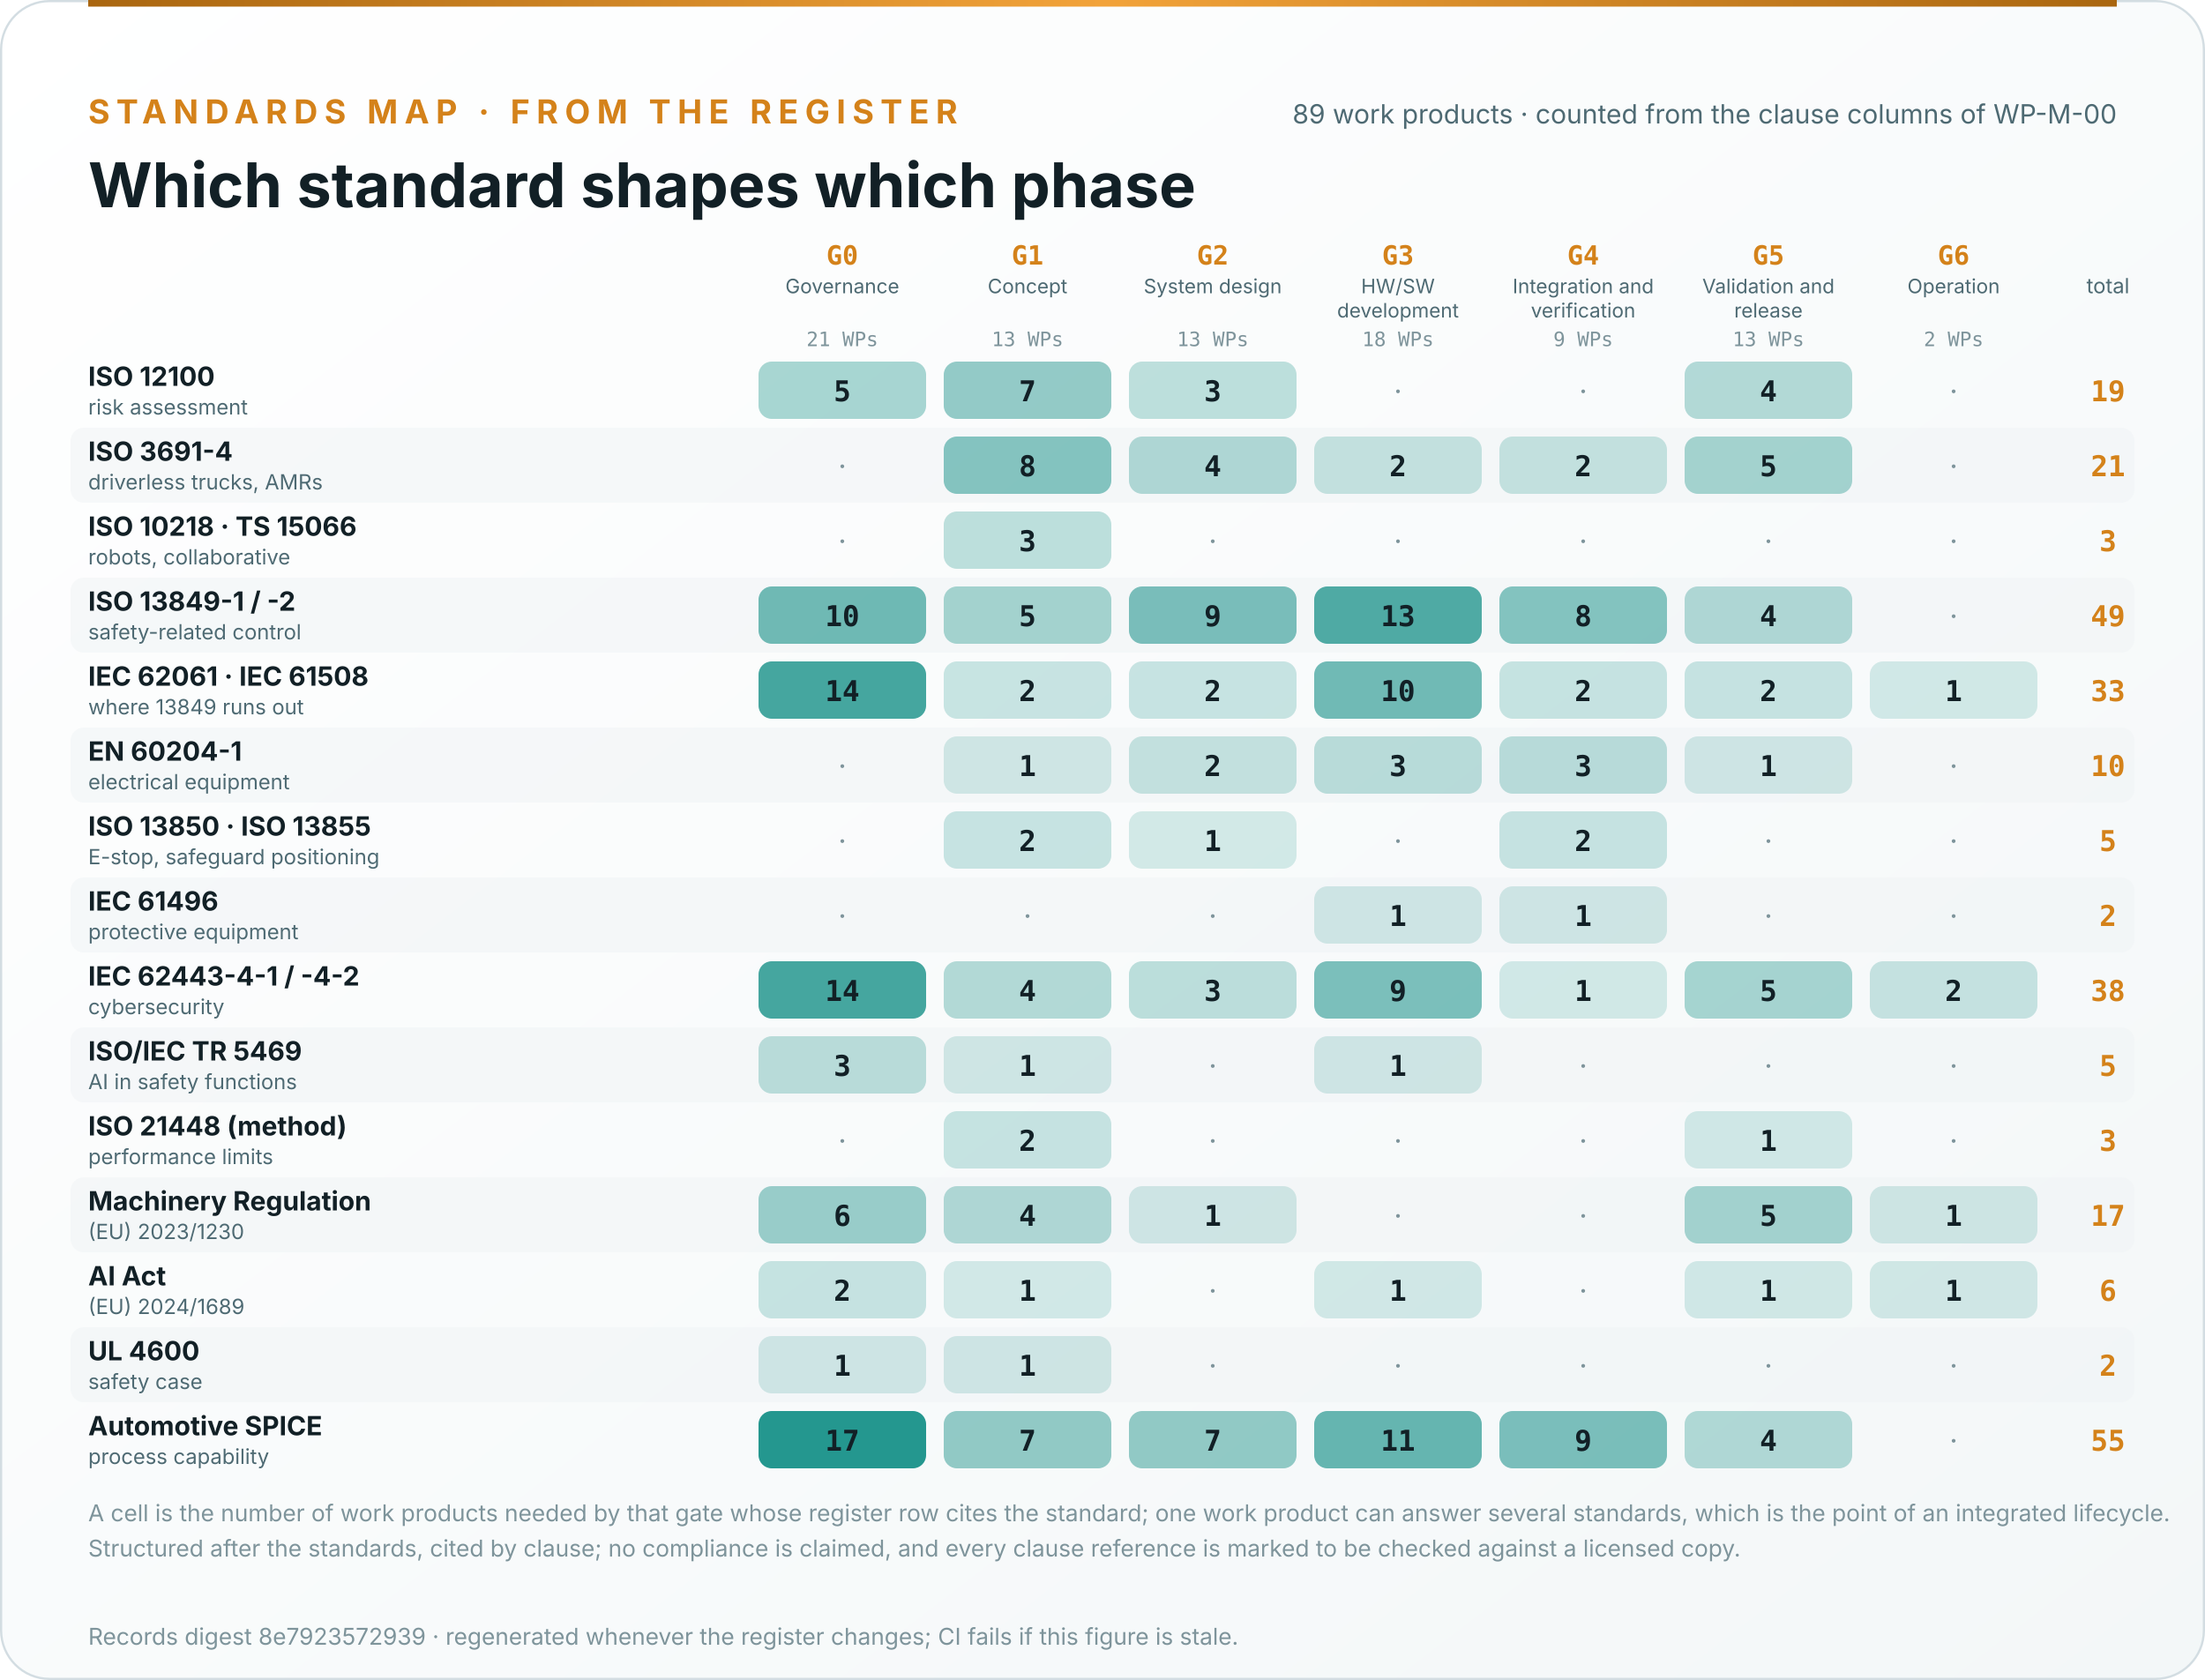
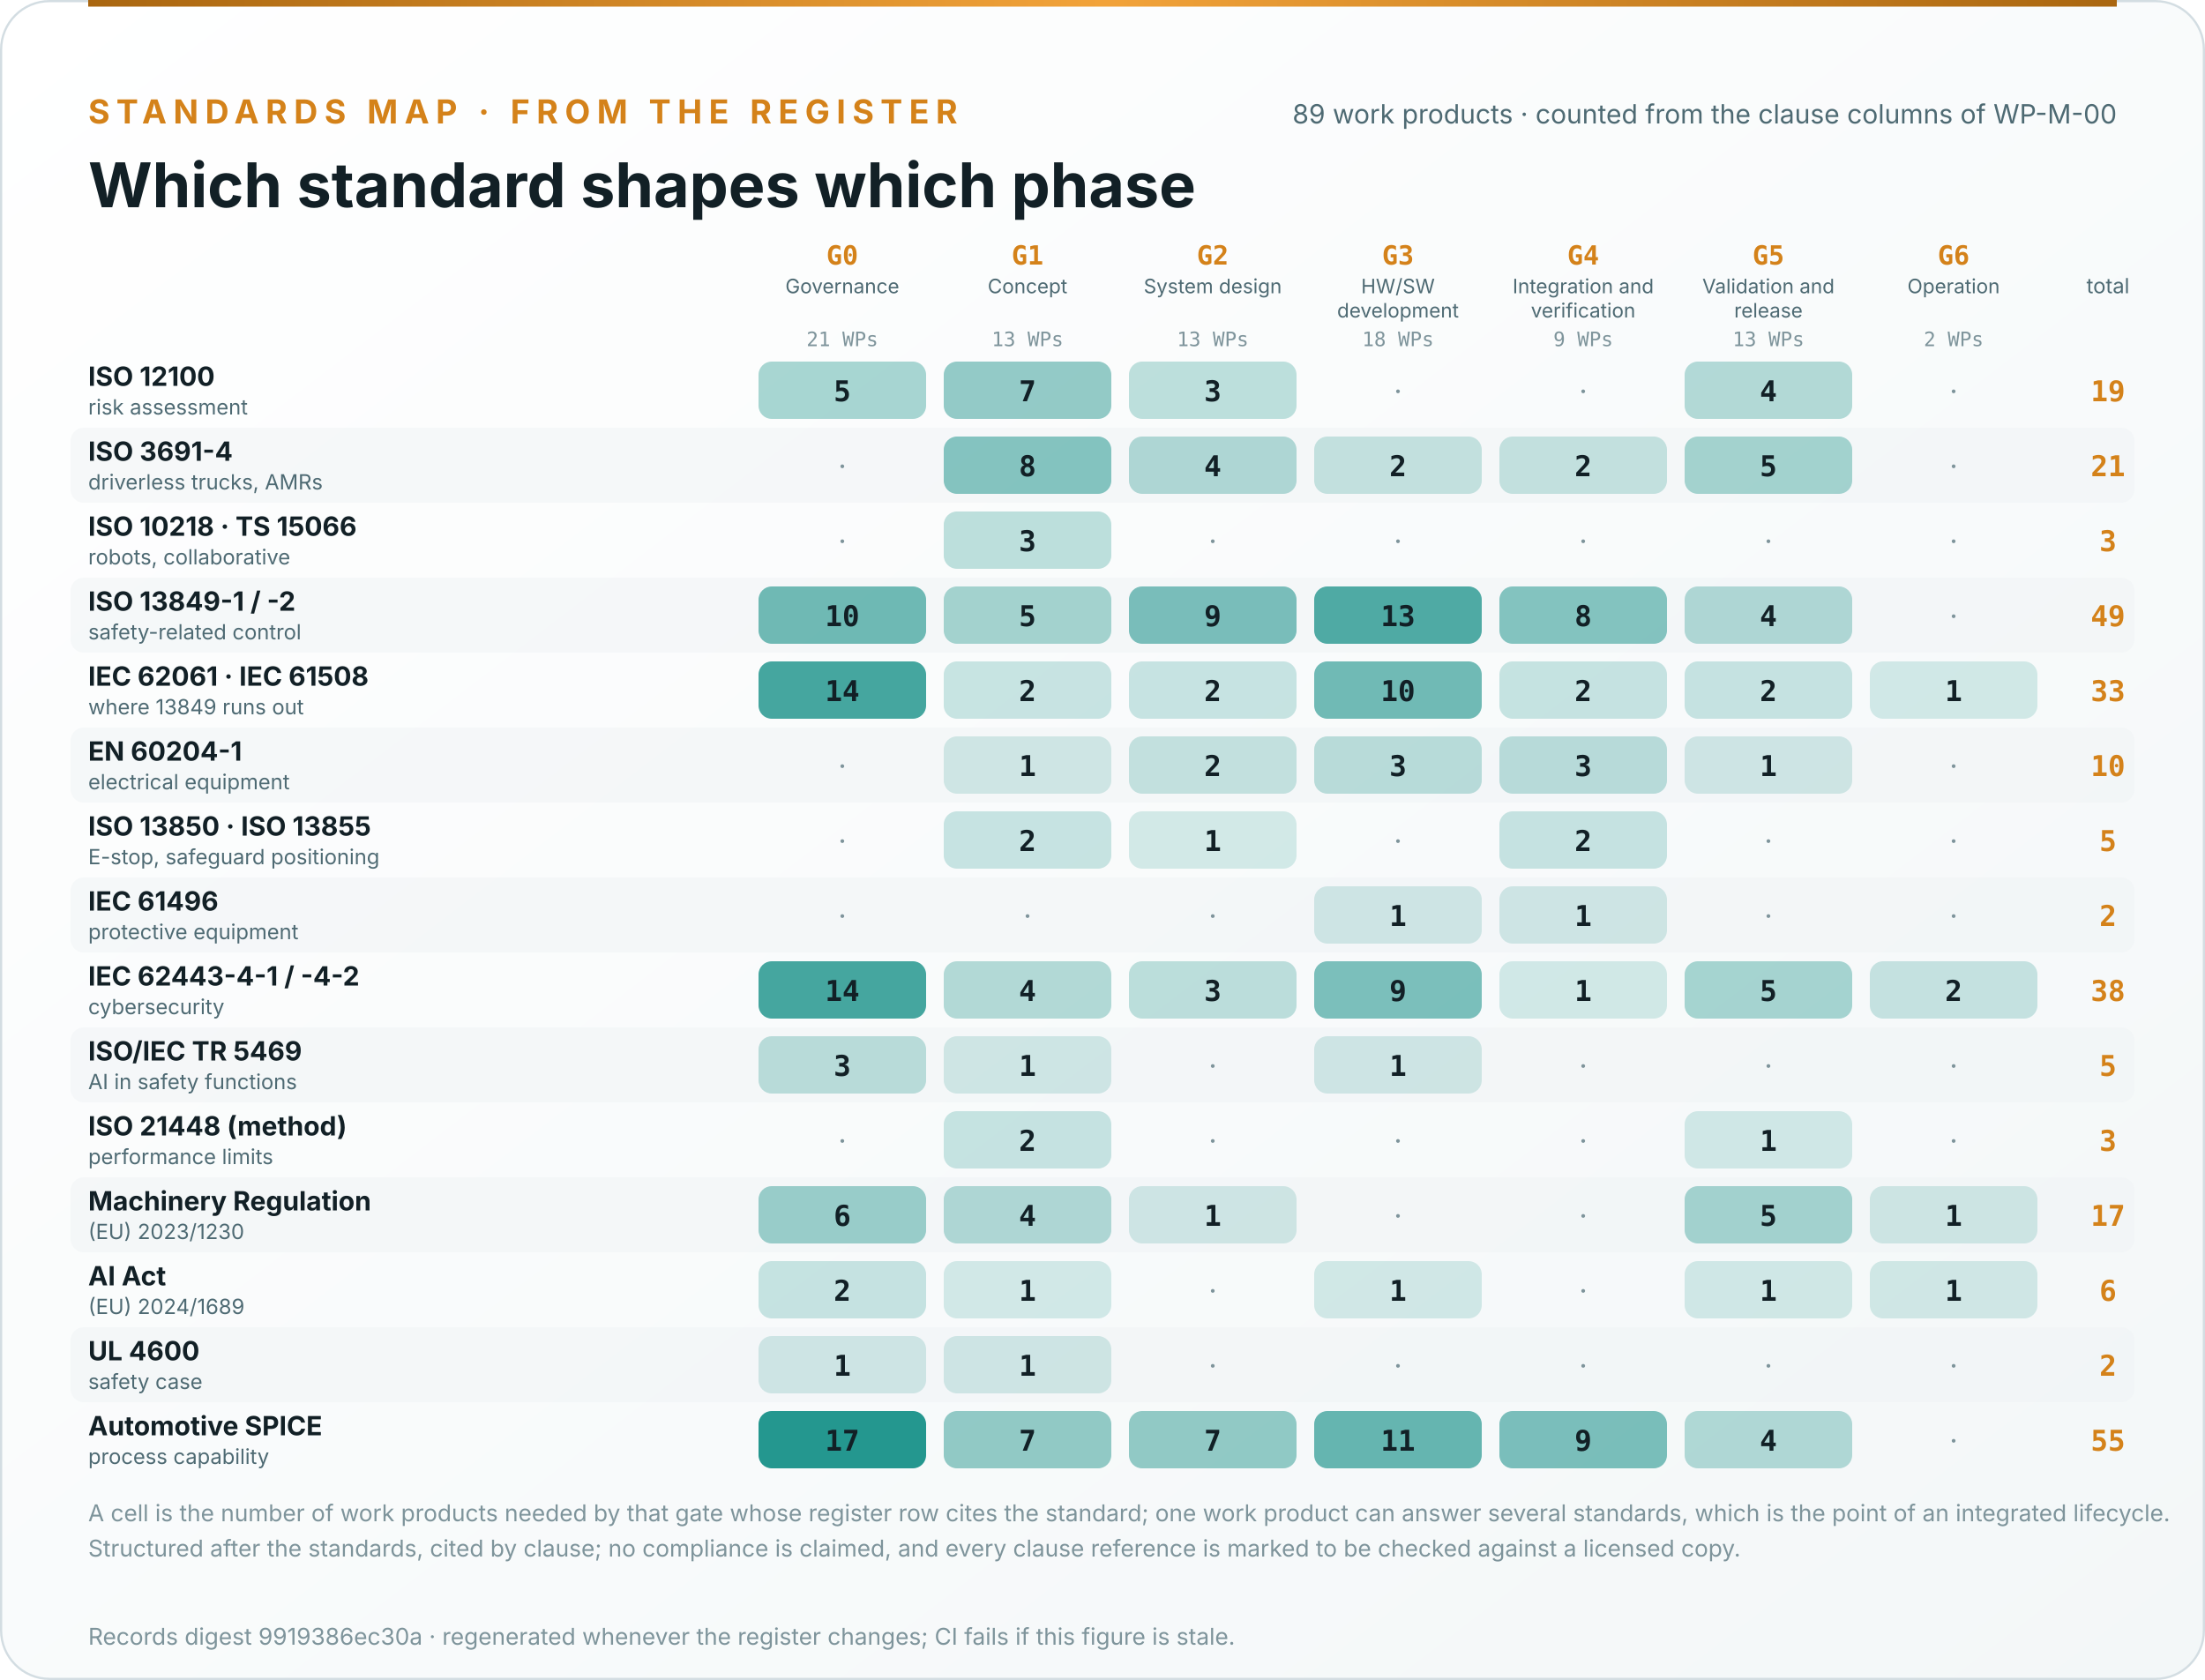
<svg xmlns="http://www.w3.org/2000/svg" width="1000" height="762" viewBox="0 0 1000 762" role="img" aria-labelledby="smap-t smap-d">
  <defs>
    <linearGradient id="smap-bg" x1="0" y1="0" x2="1" y2="1">
      <stop offset="0" stop-color="#FFFFFF" />
      <stop offset="1" stop-color="#F3F7F8" />
    </linearGradient>
    <linearGradient id="smap-amber" x1="0" y1="0" x2="1" y2="0">
      <stop offset="0" stop-color="#A8650F" />
      <stop offset="0.5" stop-color="#F2A33A" />
      <stop offset="1" stop-color="#A8650F" />
    </linearGradient>
  </defs>
  <rect x="0.5" y="0.5" width="999" height="761" rx="22" fill="url(#smap-bg)" stroke="#D3DDE2" />
  <rect x="40" y="0" width="920" height="3" fill="url(#smap-amber)" />
  <text x="40" y="56" font-family="Inter, 'Segoe UI', 'Helvetica Neue', Helvetica, Arial, sans-serif" font-size="15" font-weight="700" fill="#D4821A" text-anchor="start" letter-spacing="3">STANDARDS MAP · FROM THE REGISTER</text>
  <text x="40" y="94" font-family="Inter, 'Segoe UI', 'Helvetica Neue', Helvetica, Arial, sans-serif" font-size="28" font-weight="700" fill="#122026" text-anchor="start">Which standard shapes which phase</text>
  <text x="960" y="56" font-family="Inter, 'Segoe UI', 'Helvetica Neue', Helvetica, Arial, sans-serif" font-size="12" font-weight="400" fill="#4E6A73" text-anchor="end">89 work products · counted from the clause columns of WP-M-00</text>
  <text x="382" y="120" font-family="'JetBrains Mono', 'SFMono-Regular', Menlo, Consolas, monospace" font-size="12" font-weight="700" fill="#D4821A" text-anchor="middle">G0</text>
  <text x="382" y="133" font-family="Inter, 'Segoe UI', 'Helvetica Neue', Helvetica, Arial, sans-serif" font-size="9" font-weight="400" fill="#4E6A73" text-anchor="middle">Governance</text>
  <text x="382" y="157" font-family="'JetBrains Mono', 'SFMono-Regular', Menlo, Consolas, monospace" font-size="9" font-weight="400" fill="#7E949B" text-anchor="middle">21 WPs</text>
  <text x="466" y="120" font-family="'JetBrains Mono', 'SFMono-Regular', Menlo, Consolas, monospace" font-size="12" font-weight="700" fill="#D4821A" text-anchor="middle">G1</text>
  <text x="466" y="133" font-family="Inter, 'Segoe UI', 'Helvetica Neue', Helvetica, Arial, sans-serif" font-size="9" font-weight="400" fill="#4E6A73" text-anchor="middle">Concept</text>
  <text x="466" y="157" font-family="'JetBrains Mono', 'SFMono-Regular', Menlo, Consolas, monospace" font-size="9" font-weight="400" fill="#7E949B" text-anchor="middle">13 WPs</text>
  <text x="550" y="120" font-family="'JetBrains Mono', 'SFMono-Regular', Menlo, Consolas, monospace" font-size="12" font-weight="700" fill="#D4821A" text-anchor="middle">G2</text>
  <text x="550" y="133" font-family="Inter, 'Segoe UI', 'Helvetica Neue', Helvetica, Arial, sans-serif" font-size="9" font-weight="400" fill="#4E6A73" text-anchor="middle">System design</text>
  <text x="550" y="157" font-family="'JetBrains Mono', 'SFMono-Regular', Menlo, Consolas, monospace" font-size="9" font-weight="400" fill="#7E949B" text-anchor="middle">13 WPs</text>
  <text x="634" y="120" font-family="'JetBrains Mono', 'SFMono-Regular', Menlo, Consolas, monospace" font-size="12" font-weight="700" fill="#D4821A" text-anchor="middle">G3</text>
  <text x="634" y="133" font-family="Inter, 'Segoe UI', 'Helvetica Neue', Helvetica, Arial, sans-serif" font-size="9" font-weight="400" fill="#4E6A73" text-anchor="middle">HW/SW</text>
  <text x="634" y="144" font-family="Inter, 'Segoe UI', 'Helvetica Neue', Helvetica, Arial, sans-serif" font-size="9" font-weight="400" fill="#4E6A73" text-anchor="middle">development</text>
  <text x="634" y="157" font-family="'JetBrains Mono', 'SFMono-Regular', Menlo, Consolas, monospace" font-size="9" font-weight="400" fill="#7E949B" text-anchor="middle">18 WPs</text>
  <text x="718" y="120" font-family="'JetBrains Mono', 'SFMono-Regular', Menlo, Consolas, monospace" font-size="12" font-weight="700" fill="#D4821A" text-anchor="middle">G4</text>
  <text x="718" y="133" font-family="Inter, 'Segoe UI', 'Helvetica Neue', Helvetica, Arial, sans-serif" font-size="9" font-weight="400" fill="#4E6A73" text-anchor="middle">Integration and</text>
  <text x="718" y="144" font-family="Inter, 'Segoe UI', 'Helvetica Neue', Helvetica, Arial, sans-serif" font-size="9" font-weight="400" fill="#4E6A73" text-anchor="middle">verification</text>
  <text x="718" y="157" font-family="'JetBrains Mono', 'SFMono-Regular', Menlo, Consolas, monospace" font-size="9" font-weight="400" fill="#7E949B" text-anchor="middle">9 WPs</text>
  <text x="802" y="120" font-family="'JetBrains Mono', 'SFMono-Regular', Menlo, Consolas, monospace" font-size="12" font-weight="700" fill="#D4821A" text-anchor="middle">G5</text>
  <text x="802" y="133" font-family="Inter, 'Segoe UI', 'Helvetica Neue', Helvetica, Arial, sans-serif" font-size="9" font-weight="400" fill="#4E6A73" text-anchor="middle">Validation and</text>
  <text x="802" y="144" font-family="Inter, 'Segoe UI', 'Helvetica Neue', Helvetica, Arial, sans-serif" font-size="9" font-weight="400" fill="#4E6A73" text-anchor="middle">release</text>
  <text x="802" y="157" font-family="'JetBrains Mono', 'SFMono-Regular', Menlo, Consolas, monospace" font-size="9" font-weight="400" fill="#7E949B" text-anchor="middle">13 WPs</text>
  <text x="886" y="120" font-family="'JetBrains Mono', 'SFMono-Regular', Menlo, Consolas, monospace" font-size="12" font-weight="700" fill="#D4821A" text-anchor="middle">G6</text>
  <text x="886" y="133" font-family="Inter, 'Segoe UI', 'Helvetica Neue', Helvetica, Arial, sans-serif" font-size="9" font-weight="400" fill="#4E6A73" text-anchor="middle">Operation</text>
  <text x="886" y="157" font-family="'JetBrains Mono', 'SFMono-Regular', Menlo, Consolas, monospace" font-size="9" font-weight="400" fill="#7E949B" text-anchor="middle">2 WPs</text>
  <text x="956" y="133" font-family="Inter, 'Segoe UI', 'Helvetica Neue', Helvetica, Arial, sans-serif" font-size="9.5" font-weight="400" fill="#4E6A73" text-anchor="middle">total</text>
  <text x="40" y="175" font-family="Inter, 'Segoe UI', 'Helvetica Neue', Helvetica, Arial, sans-serif" font-size="12" font-weight="700" fill="#122026" text-anchor="start">ISO 12100</text>
  <text x="40" y="188" font-family="Inter, 'Segoe UI', 'Helvetica Neue', Helvetica, Arial, sans-serif" font-size="9.5" font-weight="400" fill="#4E6A73" text-anchor="start">risk assessment</text>
  <rect x="344" y="164" width="76" height="26" rx="6" fill="#0E8C83" fill-opacity="0.349" />
  <text x="382" y="182" font-family="'JetBrains Mono', 'SFMono-Regular', Menlo, Consolas, monospace" font-size="13" font-weight="800" fill="#122026" text-anchor="middle">5</text>
  <rect x="428" y="164" width="76" height="26" rx="6" fill="#0E8C83" fill-opacity="0.441" />
  <text x="466" y="182" font-family="'JetBrains Mono', 'SFMono-Regular', Menlo, Consolas, monospace" font-size="13" font-weight="800" fill="#122026" text-anchor="middle">7</text>
  <rect x="512" y="164" width="76" height="26" rx="6" fill="#0E8C83" fill-opacity="0.258" />
  <text x="550" y="182" font-family="'JetBrains Mono', 'SFMono-Regular', Menlo, Consolas, monospace" font-size="13" font-weight="800" fill="#122026" text-anchor="middle">3</text>
  <text x="634" y="182" font-family="Inter, 'Segoe UI', 'Helvetica Neue', Helvetica, Arial, sans-serif" font-size="13" font-weight="400" fill="#7E949B" text-anchor="middle">·</text>
  <text x="718" y="182" font-family="Inter, 'Segoe UI', 'Helvetica Neue', Helvetica, Arial, sans-serif" font-size="13" font-weight="400" fill="#7E949B" text-anchor="middle">·</text>
  <rect x="764" y="164" width="76" height="26" rx="6" fill="#0E8C83" fill-opacity="0.304" />
  <text x="802" y="182" font-family="'JetBrains Mono', 'SFMono-Regular', Menlo, Consolas, monospace" font-size="13" font-weight="800" fill="#122026" text-anchor="middle">4</text>
  <text x="886" y="182" font-family="Inter, 'Segoe UI', 'Helvetica Neue', Helvetica, Arial, sans-serif" font-size="13" font-weight="400" fill="#7E949B" text-anchor="middle">·</text>
  <text x="956" y="182" font-family="'JetBrains Mono', 'SFMono-Regular', Menlo, Consolas, monospace" font-size="13" font-weight="800" fill="#D4821A" text-anchor="middle">19</text>
  <rect x="32" y="194" width="936" height="34" rx="6" fill="#EDF2F4" fill-opacity="0.45" />
  <text x="40" y="209" font-family="Inter, 'Segoe UI', 'Helvetica Neue', Helvetica, Arial, sans-serif" font-size="12" font-weight="700" fill="#122026" text-anchor="start">ISO 3691-4</text>
  <text x="40" y="222" font-family="Inter, 'Segoe UI', 'Helvetica Neue', Helvetica, Arial, sans-serif" font-size="9.5" font-weight="400" fill="#4E6A73" text-anchor="start">driverless trucks, AMRs</text>
  <text x="382" y="216" font-family="Inter, 'Segoe UI', 'Helvetica Neue', Helvetica, Arial, sans-serif" font-size="13" font-weight="400" fill="#7E949B" text-anchor="middle">·</text>
  <rect x="428" y="198" width="76" height="26" rx="6" fill="#0E8C83" fill-opacity="0.487" />
  <text x="466" y="216" font-family="'JetBrains Mono', 'SFMono-Regular', Menlo, Consolas, monospace" font-size="13" font-weight="800" fill="#122026" text-anchor="middle">8</text>
  <rect x="512" y="198" width="76" height="26" rx="6" fill="#0E8C83" fill-opacity="0.304" />
  <text x="550" y="216" font-family="'JetBrains Mono', 'SFMono-Regular', Menlo, Consolas, monospace" font-size="13" font-weight="800" fill="#122026" text-anchor="middle">4</text>
  <rect x="596" y="198" width="76" height="26" rx="6" fill="#0E8C83" fill-opacity="0.212" />
  <text x="634" y="216" font-family="'JetBrains Mono', 'SFMono-Regular', Menlo, Consolas, monospace" font-size="13" font-weight="800" fill="#122026" text-anchor="middle">2</text>
  <rect x="680" y="198" width="76" height="26" rx="6" fill="#0E8C83" fill-opacity="0.212" />
  <text x="718" y="216" font-family="'JetBrains Mono', 'SFMono-Regular', Menlo, Consolas, monospace" font-size="13" font-weight="800" fill="#122026" text-anchor="middle">2</text>
  <rect x="764" y="198" width="76" height="26" rx="6" fill="#0E8C83" fill-opacity="0.349" />
  <text x="802" y="216" font-family="'JetBrains Mono', 'SFMono-Regular', Menlo, Consolas, monospace" font-size="13" font-weight="800" fill="#122026" text-anchor="middle">5</text>
  <text x="886" y="216" font-family="Inter, 'Segoe UI', 'Helvetica Neue', Helvetica, Arial, sans-serif" font-size="13" font-weight="400" fill="#7E949B" text-anchor="middle">·</text>
  <text x="956" y="216" font-family="'JetBrains Mono', 'SFMono-Regular', Menlo, Consolas, monospace" font-size="13" font-weight="800" fill="#D4821A" text-anchor="middle">21</text>
  <text x="40" y="243" font-family="Inter, 'Segoe UI', 'Helvetica Neue', Helvetica, Arial, sans-serif" font-size="12" font-weight="700" fill="#122026" text-anchor="start">ISO 10218 · TS 15066</text>
  <text x="40" y="256" font-family="Inter, 'Segoe UI', 'Helvetica Neue', Helvetica, Arial, sans-serif" font-size="9.5" font-weight="400" fill="#4E6A73" text-anchor="start">robots, collaborative</text>
  <text x="382" y="250" font-family="Inter, 'Segoe UI', 'Helvetica Neue', Helvetica, Arial, sans-serif" font-size="13" font-weight="400" fill="#7E949B" text-anchor="middle">·</text>
  <rect x="428" y="232" width="76" height="26" rx="6" fill="#0E8C83" fill-opacity="0.258" />
  <text x="466" y="250" font-family="'JetBrains Mono', 'SFMono-Regular', Menlo, Consolas, monospace" font-size="13" font-weight="800" fill="#122026" text-anchor="middle">3</text>
  <text x="550" y="250" font-family="Inter, 'Segoe UI', 'Helvetica Neue', Helvetica, Arial, sans-serif" font-size="13" font-weight="400" fill="#7E949B" text-anchor="middle">·</text>
  <text x="634" y="250" font-family="Inter, 'Segoe UI', 'Helvetica Neue', Helvetica, Arial, sans-serif" font-size="13" font-weight="400" fill="#7E949B" text-anchor="middle">·</text>
  <text x="718" y="250" font-family="Inter, 'Segoe UI', 'Helvetica Neue', Helvetica, Arial, sans-serif" font-size="13" font-weight="400" fill="#7E949B" text-anchor="middle">·</text>
  <text x="802" y="250" font-family="Inter, 'Segoe UI', 'Helvetica Neue', Helvetica, Arial, sans-serif" font-size="13" font-weight="400" fill="#7E949B" text-anchor="middle">·</text>
  <text x="886" y="250" font-family="Inter, 'Segoe UI', 'Helvetica Neue', Helvetica, Arial, sans-serif" font-size="13" font-weight="400" fill="#7E949B" text-anchor="middle">·</text>
  <text x="956" y="250" font-family="'JetBrains Mono', 'SFMono-Regular', Menlo, Consolas, monospace" font-size="13" font-weight="800" fill="#D4821A" text-anchor="middle">3</text>
  <rect x="32" y="262" width="936" height="34" rx="6" fill="#EDF2F4" fill-opacity="0.45" />
  <text x="40" y="277" font-family="Inter, 'Segoe UI', 'Helvetica Neue', Helvetica, Arial, sans-serif" font-size="12" font-weight="700" fill="#122026" text-anchor="start">ISO 13849-1 / -2</text>
  <text x="40" y="290" font-family="Inter, 'Segoe UI', 'Helvetica Neue', Helvetica, Arial, sans-serif" font-size="9.5" font-weight="400" fill="#4E6A73" text-anchor="start">safety-related control</text>
  <rect x="344" y="266" width="76" height="26" rx="6" fill="#0E8C83" fill-opacity="0.579" />
  <text x="382" y="284" font-family="'JetBrains Mono', 'SFMono-Regular', Menlo, Consolas, monospace" font-size="13" font-weight="800" fill="#122026" text-anchor="middle">10</text>
  <rect x="428" y="266" width="76" height="26" rx="6" fill="#0E8C83" fill-opacity="0.349" />
  <text x="466" y="284" font-family="'JetBrains Mono', 'SFMono-Regular', Menlo, Consolas, monospace" font-size="13" font-weight="800" fill="#122026" text-anchor="middle">5</text>
  <rect x="512" y="266" width="76" height="26" rx="6" fill="#0E8C83" fill-opacity="0.533" />
  <text x="550" y="284" font-family="'JetBrains Mono', 'SFMono-Regular', Menlo, Consolas, monospace" font-size="13" font-weight="800" fill="#122026" text-anchor="middle">9</text>
  <rect x="596" y="266" width="76" height="26" rx="6" fill="#0E8C83" fill-opacity="0.716" />
  <text x="634" y="284" font-family="'JetBrains Mono', 'SFMono-Regular', Menlo, Consolas, monospace" font-size="13" font-weight="800" fill="#122026" text-anchor="middle">13</text>
  <rect x="680" y="266" width="76" height="26" rx="6" fill="#0E8C83" fill-opacity="0.487" />
  <text x="718" y="284" font-family="'JetBrains Mono', 'SFMono-Regular', Menlo, Consolas, monospace" font-size="13" font-weight="800" fill="#122026" text-anchor="middle">8</text>
  <rect x="764" y="266" width="76" height="26" rx="6" fill="#0E8C83" fill-opacity="0.304" />
  <text x="802" y="284" font-family="'JetBrains Mono', 'SFMono-Regular', Menlo, Consolas, monospace" font-size="13" font-weight="800" fill="#122026" text-anchor="middle">4</text>
  <text x="886" y="284" font-family="Inter, 'Segoe UI', 'Helvetica Neue', Helvetica, Arial, sans-serif" font-size="13" font-weight="400" fill="#7E949B" text-anchor="middle">·</text>
  <text x="956" y="284" font-family="'JetBrains Mono', 'SFMono-Regular', Menlo, Consolas, monospace" font-size="13" font-weight="800" fill="#D4821A" text-anchor="middle">49</text>
  <text x="40" y="311" font-family="Inter, 'Segoe UI', 'Helvetica Neue', Helvetica, Arial, sans-serif" font-size="12" font-weight="700" fill="#122026" text-anchor="start">IEC 62061 · IEC 61508</text>
  <text x="40" y="324" font-family="Inter, 'Segoe UI', 'Helvetica Neue', Helvetica, Arial, sans-serif" font-size="9.5" font-weight="400" fill="#4E6A73" text-anchor="start">where 13849 runs out</text>
  <rect x="344" y="300" width="76" height="26" rx="6" fill="#0E8C83" fill-opacity="0.762" />
  <text x="382" y="318" font-family="'JetBrains Mono', 'SFMono-Regular', Menlo, Consolas, monospace" font-size="13" font-weight="800" fill="#122026" text-anchor="middle">14</text>
  <rect x="428" y="300" width="76" height="26" rx="6" fill="#0E8C83" fill-opacity="0.212" />
  <text x="466" y="318" font-family="'JetBrains Mono', 'SFMono-Regular', Menlo, Consolas, monospace" font-size="13" font-weight="800" fill="#122026" text-anchor="middle">2</text>
  <rect x="512" y="300" width="76" height="26" rx="6" fill="#0E8C83" fill-opacity="0.212" />
  <text x="550" y="318" font-family="'JetBrains Mono', 'SFMono-Regular', Menlo, Consolas, monospace" font-size="13" font-weight="800" fill="#122026" text-anchor="middle">2</text>
  <rect x="596" y="300" width="76" height="26" rx="6" fill="#0E8C83" fill-opacity="0.579" />
  <text x="634" y="318" font-family="'JetBrains Mono', 'SFMono-Regular', Menlo, Consolas, monospace" font-size="13" font-weight="800" fill="#122026" text-anchor="middle">10</text>
  <rect x="680" y="300" width="76" height="26" rx="6" fill="#0E8C83" fill-opacity="0.212" />
  <text x="718" y="318" font-family="'JetBrains Mono', 'SFMono-Regular', Menlo, Consolas, monospace" font-size="13" font-weight="800" fill="#122026" text-anchor="middle">2</text>
  <rect x="764" y="300" width="76" height="26" rx="6" fill="#0E8C83" fill-opacity="0.212" />
  <text x="802" y="318" font-family="'JetBrains Mono', 'SFMono-Regular', Menlo, Consolas, monospace" font-size="13" font-weight="800" fill="#122026" text-anchor="middle">2</text>
  <rect x="848" y="300" width="76" height="26" rx="6" fill="#0E8C83" fill-opacity="0.166" />
  <text x="886" y="318" font-family="'JetBrains Mono', 'SFMono-Regular', Menlo, Consolas, monospace" font-size="13" font-weight="800" fill="#122026" text-anchor="middle">1</text>
  <text x="956" y="318" font-family="'JetBrains Mono', 'SFMono-Regular', Menlo, Consolas, monospace" font-size="13" font-weight="800" fill="#D4821A" text-anchor="middle">33</text>
  <rect x="32" y="330" width="936" height="34" rx="6" fill="#EDF2F4" fill-opacity="0.45" />
  <text x="40" y="345" font-family="Inter, 'Segoe UI', 'Helvetica Neue', Helvetica, Arial, sans-serif" font-size="12" font-weight="700" fill="#122026" text-anchor="start">EN 60204-1</text>
  <text x="40" y="358" font-family="Inter, 'Segoe UI', 'Helvetica Neue', Helvetica, Arial, sans-serif" font-size="9.5" font-weight="400" fill="#4E6A73" text-anchor="start">electrical equipment</text>
  <text x="382" y="352" font-family="Inter, 'Segoe UI', 'Helvetica Neue', Helvetica, Arial, sans-serif" font-size="13" font-weight="400" fill="#7E949B" text-anchor="middle">·</text>
  <rect x="428" y="334" width="76" height="26" rx="6" fill="#0E8C83" fill-opacity="0.166" />
  <text x="466" y="352" font-family="'JetBrains Mono', 'SFMono-Regular', Menlo, Consolas, monospace" font-size="13" font-weight="800" fill="#122026" text-anchor="middle">1</text>
  <rect x="512" y="334" width="76" height="26" rx="6" fill="#0E8C83" fill-opacity="0.212" />
  <text x="550" y="352" font-family="'JetBrains Mono', 'SFMono-Regular', Menlo, Consolas, monospace" font-size="13" font-weight="800" fill="#122026" text-anchor="middle">2</text>
  <rect x="596" y="334" width="76" height="26" rx="6" fill="#0E8C83" fill-opacity="0.258" />
  <text x="634" y="352" font-family="'JetBrains Mono', 'SFMono-Regular', Menlo, Consolas, monospace" font-size="13" font-weight="800" fill="#122026" text-anchor="middle">3</text>
  <rect x="680" y="334" width="76" height="26" rx="6" fill="#0E8C83" fill-opacity="0.258" />
  <text x="718" y="352" font-family="'JetBrains Mono', 'SFMono-Regular', Menlo, Consolas, monospace" font-size="13" font-weight="800" fill="#122026" text-anchor="middle">3</text>
  <rect x="764" y="334" width="76" height="26" rx="6" fill="#0E8C83" fill-opacity="0.166" />
  <text x="802" y="352" font-family="'JetBrains Mono', 'SFMono-Regular', Menlo, Consolas, monospace" font-size="13" font-weight="800" fill="#122026" text-anchor="middle">1</text>
  <text x="886" y="352" font-family="Inter, 'Segoe UI', 'Helvetica Neue', Helvetica, Arial, sans-serif" font-size="13" font-weight="400" fill="#7E949B" text-anchor="middle">·</text>
  <text x="956" y="352" font-family="'JetBrains Mono', 'SFMono-Regular', Menlo, Consolas, monospace" font-size="13" font-weight="800" fill="#D4821A" text-anchor="middle">10</text>
  <text x="40" y="379" font-family="Inter, 'Segoe UI', 'Helvetica Neue', Helvetica, Arial, sans-serif" font-size="12" font-weight="700" fill="#122026" text-anchor="start">ISO 13850 · ISO 13855</text>
  <text x="40" y="392" font-family="Inter, 'Segoe UI', 'Helvetica Neue', Helvetica, Arial, sans-serif" font-size="9.5" font-weight="400" fill="#4E6A73" text-anchor="start">E-stop, safeguard positioning</text>
  <text x="382" y="386" font-family="Inter, 'Segoe UI', 'Helvetica Neue', Helvetica, Arial, sans-serif" font-size="13" font-weight="400" fill="#7E949B" text-anchor="middle">·</text>
  <rect x="428" y="368" width="76" height="26" rx="6" fill="#0E8C83" fill-opacity="0.212" />
  <text x="466" y="386" font-family="'JetBrains Mono', 'SFMono-Regular', Menlo, Consolas, monospace" font-size="13" font-weight="800" fill="#122026" text-anchor="middle">2</text>
  <rect x="512" y="368" width="76" height="26" rx="6" fill="#0E8C83" fill-opacity="0.166" />
  <text x="550" y="386" font-family="'JetBrains Mono', 'SFMono-Regular', Menlo, Consolas, monospace" font-size="13" font-weight="800" fill="#122026" text-anchor="middle">1</text>
  <text x="634" y="386" font-family="Inter, 'Segoe UI', 'Helvetica Neue', Helvetica, Arial, sans-serif" font-size="13" font-weight="400" fill="#7E949B" text-anchor="middle">·</text>
  <rect x="680" y="368" width="76" height="26" rx="6" fill="#0E8C83" fill-opacity="0.212" />
  <text x="718" y="386" font-family="'JetBrains Mono', 'SFMono-Regular', Menlo, Consolas, monospace" font-size="13" font-weight="800" fill="#122026" text-anchor="middle">2</text>
  <text x="802" y="386" font-family="Inter, 'Segoe UI', 'Helvetica Neue', Helvetica, Arial, sans-serif" font-size="13" font-weight="400" fill="#7E949B" text-anchor="middle">·</text>
  <text x="886" y="386" font-family="Inter, 'Segoe UI', 'Helvetica Neue', Helvetica, Arial, sans-serif" font-size="13" font-weight="400" fill="#7E949B" text-anchor="middle">·</text>
  <text x="956" y="386" font-family="'JetBrains Mono', 'SFMono-Regular', Menlo, Consolas, monospace" font-size="13" font-weight="800" fill="#D4821A" text-anchor="middle">5</text>
  <rect x="32" y="398" width="936" height="34" rx="6" fill="#EDF2F4" fill-opacity="0.45" />
  <text x="40" y="413" font-family="Inter, 'Segoe UI', 'Helvetica Neue', Helvetica, Arial, sans-serif" font-size="12" font-weight="700" fill="#122026" text-anchor="start">IEC 61496</text>
  <text x="40" y="426" font-family="Inter, 'Segoe UI', 'Helvetica Neue', Helvetica, Arial, sans-serif" font-size="9.5" font-weight="400" fill="#4E6A73" text-anchor="start">protective equipment</text>
  <text x="382" y="420" font-family="Inter, 'Segoe UI', 'Helvetica Neue', Helvetica, Arial, sans-serif" font-size="13" font-weight="400" fill="#7E949B" text-anchor="middle">·</text>
  <text x="466" y="420" font-family="Inter, 'Segoe UI', 'Helvetica Neue', Helvetica, Arial, sans-serif" font-size="13" font-weight="400" fill="#7E949B" text-anchor="middle">·</text>
  <text x="550" y="420" font-family="Inter, 'Segoe UI', 'Helvetica Neue', Helvetica, Arial, sans-serif" font-size="13" font-weight="400" fill="#7E949B" text-anchor="middle">·</text>
  <rect x="596" y="402" width="76" height="26" rx="6" fill="#0E8C83" fill-opacity="0.166" />
  <text x="634" y="420" font-family="'JetBrains Mono', 'SFMono-Regular', Menlo, Consolas, monospace" font-size="13" font-weight="800" fill="#122026" text-anchor="middle">1</text>
  <rect x="680" y="402" width="76" height="26" rx="6" fill="#0E8C83" fill-opacity="0.166" />
  <text x="718" y="420" font-family="'JetBrains Mono', 'SFMono-Regular', Menlo, Consolas, monospace" font-size="13" font-weight="800" fill="#122026" text-anchor="middle">1</text>
  <text x="802" y="420" font-family="Inter, 'Segoe UI', 'Helvetica Neue', Helvetica, Arial, sans-serif" font-size="13" font-weight="400" fill="#7E949B" text-anchor="middle">·</text>
  <text x="886" y="420" font-family="Inter, 'Segoe UI', 'Helvetica Neue', Helvetica, Arial, sans-serif" font-size="13" font-weight="400" fill="#7E949B" text-anchor="middle">·</text>
  <text x="956" y="420" font-family="'JetBrains Mono', 'SFMono-Regular', Menlo, Consolas, monospace" font-size="13" font-weight="800" fill="#D4821A" text-anchor="middle">2</text>
  <text x="40" y="447" font-family="Inter, 'Segoe UI', 'Helvetica Neue', Helvetica, Arial, sans-serif" font-size="12" font-weight="700" fill="#122026" text-anchor="start">IEC 62443-4-1 / -4-2</text>
  <text x="40" y="460" font-family="Inter, 'Segoe UI', 'Helvetica Neue', Helvetica, Arial, sans-serif" font-size="9.5" font-weight="400" fill="#4E6A73" text-anchor="start">cybersecurity</text>
  <rect x="344" y="436" width="76" height="26" rx="6" fill="#0E8C83" fill-opacity="0.762" />
  <text x="382" y="454" font-family="'JetBrains Mono', 'SFMono-Regular', Menlo, Consolas, monospace" font-size="13" font-weight="800" fill="#122026" text-anchor="middle">14</text>
  <rect x="428" y="436" width="76" height="26" rx="6" fill="#0E8C83" fill-opacity="0.304" />
  <text x="466" y="454" font-family="'JetBrains Mono', 'SFMono-Regular', Menlo, Consolas, monospace" font-size="13" font-weight="800" fill="#122026" text-anchor="middle">4</text>
  <rect x="512" y="436" width="76" height="26" rx="6" fill="#0E8C83" fill-opacity="0.258" />
  <text x="550" y="454" font-family="'JetBrains Mono', 'SFMono-Regular', Menlo, Consolas, monospace" font-size="13" font-weight="800" fill="#122026" text-anchor="middle">3</text>
  <rect x="596" y="436" width="76" height="26" rx="6" fill="#0E8C83" fill-opacity="0.533" />
  <text x="634" y="454" font-family="'JetBrains Mono', 'SFMono-Regular', Menlo, Consolas, monospace" font-size="13" font-weight="800" fill="#122026" text-anchor="middle">9</text>
  <rect x="680" y="436" width="76" height="26" rx="6" fill="#0E8C83" fill-opacity="0.166" />
  <text x="718" y="454" font-family="'JetBrains Mono', 'SFMono-Regular', Menlo, Consolas, monospace" font-size="13" font-weight="800" fill="#122026" text-anchor="middle">1</text>
  <rect x="764" y="436" width="76" height="26" rx="6" fill="#0E8C83" fill-opacity="0.349" />
  <text x="802" y="454" font-family="'JetBrains Mono', 'SFMono-Regular', Menlo, Consolas, monospace" font-size="13" font-weight="800" fill="#122026" text-anchor="middle">5</text>
  <rect x="848" y="436" width="76" height="26" rx="6" fill="#0E8C83" fill-opacity="0.212" />
  <text x="886" y="454" font-family="'JetBrains Mono', 'SFMono-Regular', Menlo, Consolas, monospace" font-size="13" font-weight="800" fill="#122026" text-anchor="middle">2</text>
  <text x="956" y="454" font-family="'JetBrains Mono', 'SFMono-Regular', Menlo, Consolas, monospace" font-size="13" font-weight="800" fill="#D4821A" text-anchor="middle">38</text>
  <rect x="32" y="466" width="936" height="34" rx="6" fill="#EDF2F4" fill-opacity="0.45" />
  <text x="40" y="481" font-family="Inter, 'Segoe UI', 'Helvetica Neue', Helvetica, Arial, sans-serif" font-size="12" font-weight="700" fill="#122026" text-anchor="start">ISO/IEC TR 5469</text>
  <text x="40" y="494" font-family="Inter, 'Segoe UI', 'Helvetica Neue', Helvetica, Arial, sans-serif" font-size="9.5" font-weight="400" fill="#4E6A73" text-anchor="start">AI in safety functions</text>
  <rect x="344" y="470" width="76" height="26" rx="6" fill="#0E8C83" fill-opacity="0.258" />
  <text x="382" y="488" font-family="'JetBrains Mono', 'SFMono-Regular', Menlo, Consolas, monospace" font-size="13" font-weight="800" fill="#122026" text-anchor="middle">3</text>
  <rect x="428" y="470" width="76" height="26" rx="6" fill="#0E8C83" fill-opacity="0.166" />
  <text x="466" y="488" font-family="'JetBrains Mono', 'SFMono-Regular', Menlo, Consolas, monospace" font-size="13" font-weight="800" fill="#122026" text-anchor="middle">1</text>
  <text x="550" y="488" font-family="Inter, 'Segoe UI', 'Helvetica Neue', Helvetica, Arial, sans-serif" font-size="13" font-weight="400" fill="#7E949B" text-anchor="middle">·</text>
  <rect x="596" y="470" width="76" height="26" rx="6" fill="#0E8C83" fill-opacity="0.166" />
  <text x="634" y="488" font-family="'JetBrains Mono', 'SFMono-Regular', Menlo, Consolas, monospace" font-size="13" font-weight="800" fill="#122026" text-anchor="middle">1</text>
  <text x="718" y="488" font-family="Inter, 'Segoe UI', 'Helvetica Neue', Helvetica, Arial, sans-serif" font-size="13" font-weight="400" fill="#7E949B" text-anchor="middle">·</text>
  <text x="802" y="488" font-family="Inter, 'Segoe UI', 'Helvetica Neue', Helvetica, Arial, sans-serif" font-size="13" font-weight="400" fill="#7E949B" text-anchor="middle">·</text>
  <text x="886" y="488" font-family="Inter, 'Segoe UI', 'Helvetica Neue', Helvetica, Arial, sans-serif" font-size="13" font-weight="400" fill="#7E949B" text-anchor="middle">·</text>
  <text x="956" y="488" font-family="'JetBrains Mono', 'SFMono-Regular', Menlo, Consolas, monospace" font-size="13" font-weight="800" fill="#D4821A" text-anchor="middle">5</text>
  <text x="40" y="515" font-family="Inter, 'Segoe UI', 'Helvetica Neue', Helvetica, Arial, sans-serif" font-size="12" font-weight="700" fill="#122026" text-anchor="start">ISO 21448 (method)</text>
  <text x="40" y="528" font-family="Inter, 'Segoe UI', 'Helvetica Neue', Helvetica, Arial, sans-serif" font-size="9.5" font-weight="400" fill="#4E6A73" text-anchor="start">performance limits</text>
  <text x="382" y="522" font-family="Inter, 'Segoe UI', 'Helvetica Neue', Helvetica, Arial, sans-serif" font-size="13" font-weight="400" fill="#7E949B" text-anchor="middle">·</text>
  <rect x="428" y="504" width="76" height="26" rx="6" fill="#0E8C83" fill-opacity="0.212" />
  <text x="466" y="522" font-family="'JetBrains Mono', 'SFMono-Regular', Menlo, Consolas, monospace" font-size="13" font-weight="800" fill="#122026" text-anchor="middle">2</text>
  <text x="550" y="522" font-family="Inter, 'Segoe UI', 'Helvetica Neue', Helvetica, Arial, sans-serif" font-size="13" font-weight="400" fill="#7E949B" text-anchor="middle">·</text>
  <text x="634" y="522" font-family="Inter, 'Segoe UI', 'Helvetica Neue', Helvetica, Arial, sans-serif" font-size="13" font-weight="400" fill="#7E949B" text-anchor="middle">·</text>
  <text x="718" y="522" font-family="Inter, 'Segoe UI', 'Helvetica Neue', Helvetica, Arial, sans-serif" font-size="13" font-weight="400" fill="#7E949B" text-anchor="middle">·</text>
  <rect x="764" y="504" width="76" height="26" rx="6" fill="#0E8C83" fill-opacity="0.166" />
  <text x="802" y="522" font-family="'JetBrains Mono', 'SFMono-Regular', Menlo, Consolas, monospace" font-size="13" font-weight="800" fill="#122026" text-anchor="middle">1</text>
  <text x="886" y="522" font-family="Inter, 'Segoe UI', 'Helvetica Neue', Helvetica, Arial, sans-serif" font-size="13" font-weight="400" fill="#7E949B" text-anchor="middle">·</text>
  <text x="956" y="522" font-family="'JetBrains Mono', 'SFMono-Regular', Menlo, Consolas, monospace" font-size="13" font-weight="800" fill="#D4821A" text-anchor="middle">3</text>
  <rect x="32" y="534" width="936" height="34" rx="6" fill="#EDF2F4" fill-opacity="0.45" />
  <text x="40" y="549" font-family="Inter, 'Segoe UI', 'Helvetica Neue', Helvetica, Arial, sans-serif" font-size="12" font-weight="700" fill="#122026" text-anchor="start">Machinery Regulation</text>
  <text x="40" y="562" font-family="Inter, 'Segoe UI', 'Helvetica Neue', Helvetica, Arial, sans-serif" font-size="9.5" font-weight="400" fill="#4E6A73" text-anchor="start">(EU) 2023/1230</text>
  <rect x="344" y="538" width="76" height="26" rx="6" fill="#0E8C83" fill-opacity="0.395" />
  <text x="382" y="556" font-family="'JetBrains Mono', 'SFMono-Regular', Menlo, Consolas, monospace" font-size="13" font-weight="800" fill="#122026" text-anchor="middle">6</text>
  <rect x="428" y="538" width="76" height="26" rx="6" fill="#0E8C83" fill-opacity="0.304" />
  <text x="466" y="556" font-family="'JetBrains Mono', 'SFMono-Regular', Menlo, Consolas, monospace" font-size="13" font-weight="800" fill="#122026" text-anchor="middle">4</text>
  <rect x="512" y="538" width="76" height="26" rx="6" fill="#0E8C83" fill-opacity="0.166" />
  <text x="550" y="556" font-family="'JetBrains Mono', 'SFMono-Regular', Menlo, Consolas, monospace" font-size="13" font-weight="800" fill="#122026" text-anchor="middle">1</text>
  <text x="634" y="556" font-family="Inter, 'Segoe UI', 'Helvetica Neue', Helvetica, Arial, sans-serif" font-size="13" font-weight="400" fill="#7E949B" text-anchor="middle">·</text>
  <text x="718" y="556" font-family="Inter, 'Segoe UI', 'Helvetica Neue', Helvetica, Arial, sans-serif" font-size="13" font-weight="400" fill="#7E949B" text-anchor="middle">·</text>
  <rect x="764" y="538" width="76" height="26" rx="6" fill="#0E8C83" fill-opacity="0.349" />
  <text x="802" y="556" font-family="'JetBrains Mono', 'SFMono-Regular', Menlo, Consolas, monospace" font-size="13" font-weight="800" fill="#122026" text-anchor="middle">5</text>
  <rect x="848" y="538" width="76" height="26" rx="6" fill="#0E8C83" fill-opacity="0.166" />
  <text x="886" y="556" font-family="'JetBrains Mono', 'SFMono-Regular', Menlo, Consolas, monospace" font-size="13" font-weight="800" fill="#122026" text-anchor="middle">1</text>
  <text x="956" y="556" font-family="'JetBrains Mono', 'SFMono-Regular', Menlo, Consolas, monospace" font-size="13" font-weight="800" fill="#D4821A" text-anchor="middle">17</text>
  <text x="40" y="583" font-family="Inter, 'Segoe UI', 'Helvetica Neue', Helvetica, Arial, sans-serif" font-size="12" font-weight="700" fill="#122026" text-anchor="start">AI Act</text>
  <text x="40" y="596" font-family="Inter, 'Segoe UI', 'Helvetica Neue', Helvetica, Arial, sans-serif" font-size="9.5" font-weight="400" fill="#4E6A73" text-anchor="start">(EU) 2024/1689</text>
  <rect x="344" y="572" width="76" height="26" rx="6" fill="#0E8C83" fill-opacity="0.212" />
  <text x="382" y="590" font-family="'JetBrains Mono', 'SFMono-Regular', Menlo, Consolas, monospace" font-size="13" font-weight="800" fill="#122026" text-anchor="middle">2</text>
  <rect x="428" y="572" width="76" height="26" rx="6" fill="#0E8C83" fill-opacity="0.166" />
  <text x="466" y="590" font-family="'JetBrains Mono', 'SFMono-Regular', Menlo, Consolas, monospace" font-size="13" font-weight="800" fill="#122026" text-anchor="middle">1</text>
  <text x="550" y="590" font-family="Inter, 'Segoe UI', 'Helvetica Neue', Helvetica, Arial, sans-serif" font-size="13" font-weight="400" fill="#7E949B" text-anchor="middle">·</text>
  <rect x="596" y="572" width="76" height="26" rx="6" fill="#0E8C83" fill-opacity="0.166" />
  <text x="634" y="590" font-family="'JetBrains Mono', 'SFMono-Regular', Menlo, Consolas, monospace" font-size="13" font-weight="800" fill="#122026" text-anchor="middle">1</text>
  <text x="718" y="590" font-family="Inter, 'Segoe UI', 'Helvetica Neue', Helvetica, Arial, sans-serif" font-size="13" font-weight="400" fill="#7E949B" text-anchor="middle">·</text>
  <rect x="764" y="572" width="76" height="26" rx="6" fill="#0E8C83" fill-opacity="0.166" />
  <text x="802" y="590" font-family="'JetBrains Mono', 'SFMono-Regular', Menlo, Consolas, monospace" font-size="13" font-weight="800" fill="#122026" text-anchor="middle">1</text>
  <rect x="848" y="572" width="76" height="26" rx="6" fill="#0E8C83" fill-opacity="0.166" />
  <text x="886" y="590" font-family="'JetBrains Mono', 'SFMono-Regular', Menlo, Consolas, monospace" font-size="13" font-weight="800" fill="#122026" text-anchor="middle">1</text>
  <text x="956" y="590" font-family="'JetBrains Mono', 'SFMono-Regular', Menlo, Consolas, monospace" font-size="13" font-weight="800" fill="#D4821A" text-anchor="middle">6</text>
  <rect x="32" y="602" width="936" height="34" rx="6" fill="#EDF2F4" fill-opacity="0.45" />
  <text x="40" y="617" font-family="Inter, 'Segoe UI', 'Helvetica Neue', Helvetica, Arial, sans-serif" font-size="12" font-weight="700" fill="#122026" text-anchor="start">UL 4600</text>
  <text x="40" y="630" font-family="Inter, 'Segoe UI', 'Helvetica Neue', Helvetica, Arial, sans-serif" font-size="9.5" font-weight="400" fill="#4E6A73" text-anchor="start">safety case</text>
  <rect x="344" y="606" width="76" height="26" rx="6" fill="#0E8C83" fill-opacity="0.166" />
  <text x="382" y="624" font-family="'JetBrains Mono', 'SFMono-Regular', Menlo, Consolas, monospace" font-size="13" font-weight="800" fill="#122026" text-anchor="middle">1</text>
  <rect x="428" y="606" width="76" height="26" rx="6" fill="#0E8C83" fill-opacity="0.166" />
  <text x="466" y="624" font-family="'JetBrains Mono', 'SFMono-Regular', Menlo, Consolas, monospace" font-size="13" font-weight="800" fill="#122026" text-anchor="middle">1</text>
  <text x="550" y="624" font-family="Inter, 'Segoe UI', 'Helvetica Neue', Helvetica, Arial, sans-serif" font-size="13" font-weight="400" fill="#7E949B" text-anchor="middle">·</text>
  <text x="634" y="624" font-family="Inter, 'Segoe UI', 'Helvetica Neue', Helvetica, Arial, sans-serif" font-size="13" font-weight="400" fill="#7E949B" text-anchor="middle">·</text>
  <text x="718" y="624" font-family="Inter, 'Segoe UI', 'Helvetica Neue', Helvetica, Arial, sans-serif" font-size="13" font-weight="400" fill="#7E949B" text-anchor="middle">·</text>
  <text x="802" y="624" font-family="Inter, 'Segoe UI', 'Helvetica Neue', Helvetica, Arial, sans-serif" font-size="13" font-weight="400" fill="#7E949B" text-anchor="middle">·</text>
  <text x="886" y="624" font-family="Inter, 'Segoe UI', 'Helvetica Neue', Helvetica, Arial, sans-serif" font-size="13" font-weight="400" fill="#7E949B" text-anchor="middle">·</text>
  <text x="956" y="624" font-family="'JetBrains Mono', 'SFMono-Regular', Menlo, Consolas, monospace" font-size="13" font-weight="800" fill="#D4821A" text-anchor="middle">2</text>
  <text x="40" y="651" font-family="Inter, 'Segoe UI', 'Helvetica Neue', Helvetica, Arial, sans-serif" font-size="12" font-weight="700" fill="#122026" text-anchor="start">Automotive SPICE</text>
  <text x="40" y="664" font-family="Inter, 'Segoe UI', 'Helvetica Neue', Helvetica, Arial, sans-serif" font-size="9.5" font-weight="400" fill="#4E6A73" text-anchor="start">process capability</text>
  <rect x="344" y="640" width="76" height="26" rx="6" fill="#0E8C83" fill-opacity="0.9" />
  <text x="382" y="658" font-family="'JetBrains Mono', 'SFMono-Regular', Menlo, Consolas, monospace" font-size="13" font-weight="800" fill="#122026" text-anchor="middle">17</text>
  <rect x="428" y="640" width="76" height="26" rx="6" fill="#0E8C83" fill-opacity="0.441" />
  <text x="466" y="658" font-family="'JetBrains Mono', 'SFMono-Regular', Menlo, Consolas, monospace" font-size="13" font-weight="800" fill="#122026" text-anchor="middle">7</text>
  <rect x="512" y="640" width="76" height="26" rx="6" fill="#0E8C83" fill-opacity="0.441" />
  <text x="550" y="658" font-family="'JetBrains Mono', 'SFMono-Regular', Menlo, Consolas, monospace" font-size="13" font-weight="800" fill="#122026" text-anchor="middle">7</text>
  <rect x="596" y="640" width="76" height="26" rx="6" fill="#0E8C83" fill-opacity="0.625" />
  <text x="634" y="658" font-family="'JetBrains Mono', 'SFMono-Regular', Menlo, Consolas, monospace" font-size="13" font-weight="800" fill="#122026" text-anchor="middle">11</text>
  <rect x="680" y="640" width="76" height="26" rx="6" fill="#0E8C83" fill-opacity="0.533" />
  <text x="718" y="658" font-family="'JetBrains Mono', 'SFMono-Regular', Menlo, Consolas, monospace" font-size="13" font-weight="800" fill="#122026" text-anchor="middle">9</text>
  <rect x="764" y="640" width="76" height="26" rx="6" fill="#0E8C83" fill-opacity="0.304" />
  <text x="802" y="658" font-family="'JetBrains Mono', 'SFMono-Regular', Menlo, Consolas, monospace" font-size="13" font-weight="800" fill="#122026" text-anchor="middle">4</text>
  <text x="886" y="658" font-family="Inter, 'Segoe UI', 'Helvetica Neue', Helvetica, Arial, sans-serif" font-size="13" font-weight="400" fill="#7E949B" text-anchor="middle">·</text>
  <text x="956" y="658" font-family="'JetBrains Mono', 'SFMono-Regular', Menlo, Consolas, monospace" font-size="13" font-weight="800" fill="#D4821A" text-anchor="middle">55</text>
  <text x="40" y="690" font-family="Inter, 'Segoe UI', 'Helvetica Neue', Helvetica, Arial, sans-serif" font-size="10.5" font-weight="400" fill="#7E949B" text-anchor="start">A cell is the number of work products needed by that gate whose register row cites the standard; one work product can answer several standards, which is the point of an integrated lifecycle.</text>
  <text x="40" y="706" font-family="Inter, 'Segoe UI', 'Helvetica Neue', Helvetica, Arial, sans-serif" font-size="10.5" font-weight="400" fill="#7E949B" text-anchor="start">Structured after the standards, cited by clause; no compliance is claimed, and every clause reference is marked to be checked against a licensed copy.</text>
-   <text x="40" y="746" font-family="Inter, 'Segoe UI', 'Helvetica Neue', Helvetica, Arial, sans-serif" font-size="10.5" font-weight="400" fill="#7E949B" text-anchor="start">Records digest 8e7923572939 · regenerated whenever the register changes; CI fails if this figure is stale.</text>
+   <text x="40" y="746" font-family="Inter, 'Segoe UI', 'Helvetica Neue', Helvetica, Arial, sans-serif" font-size="10.5" font-weight="400" fill="#7E949B" text-anchor="start">Records digest 9919386ec30a · regenerated whenever the register changes; CI fails if this figure is stale.</text>
</svg>
